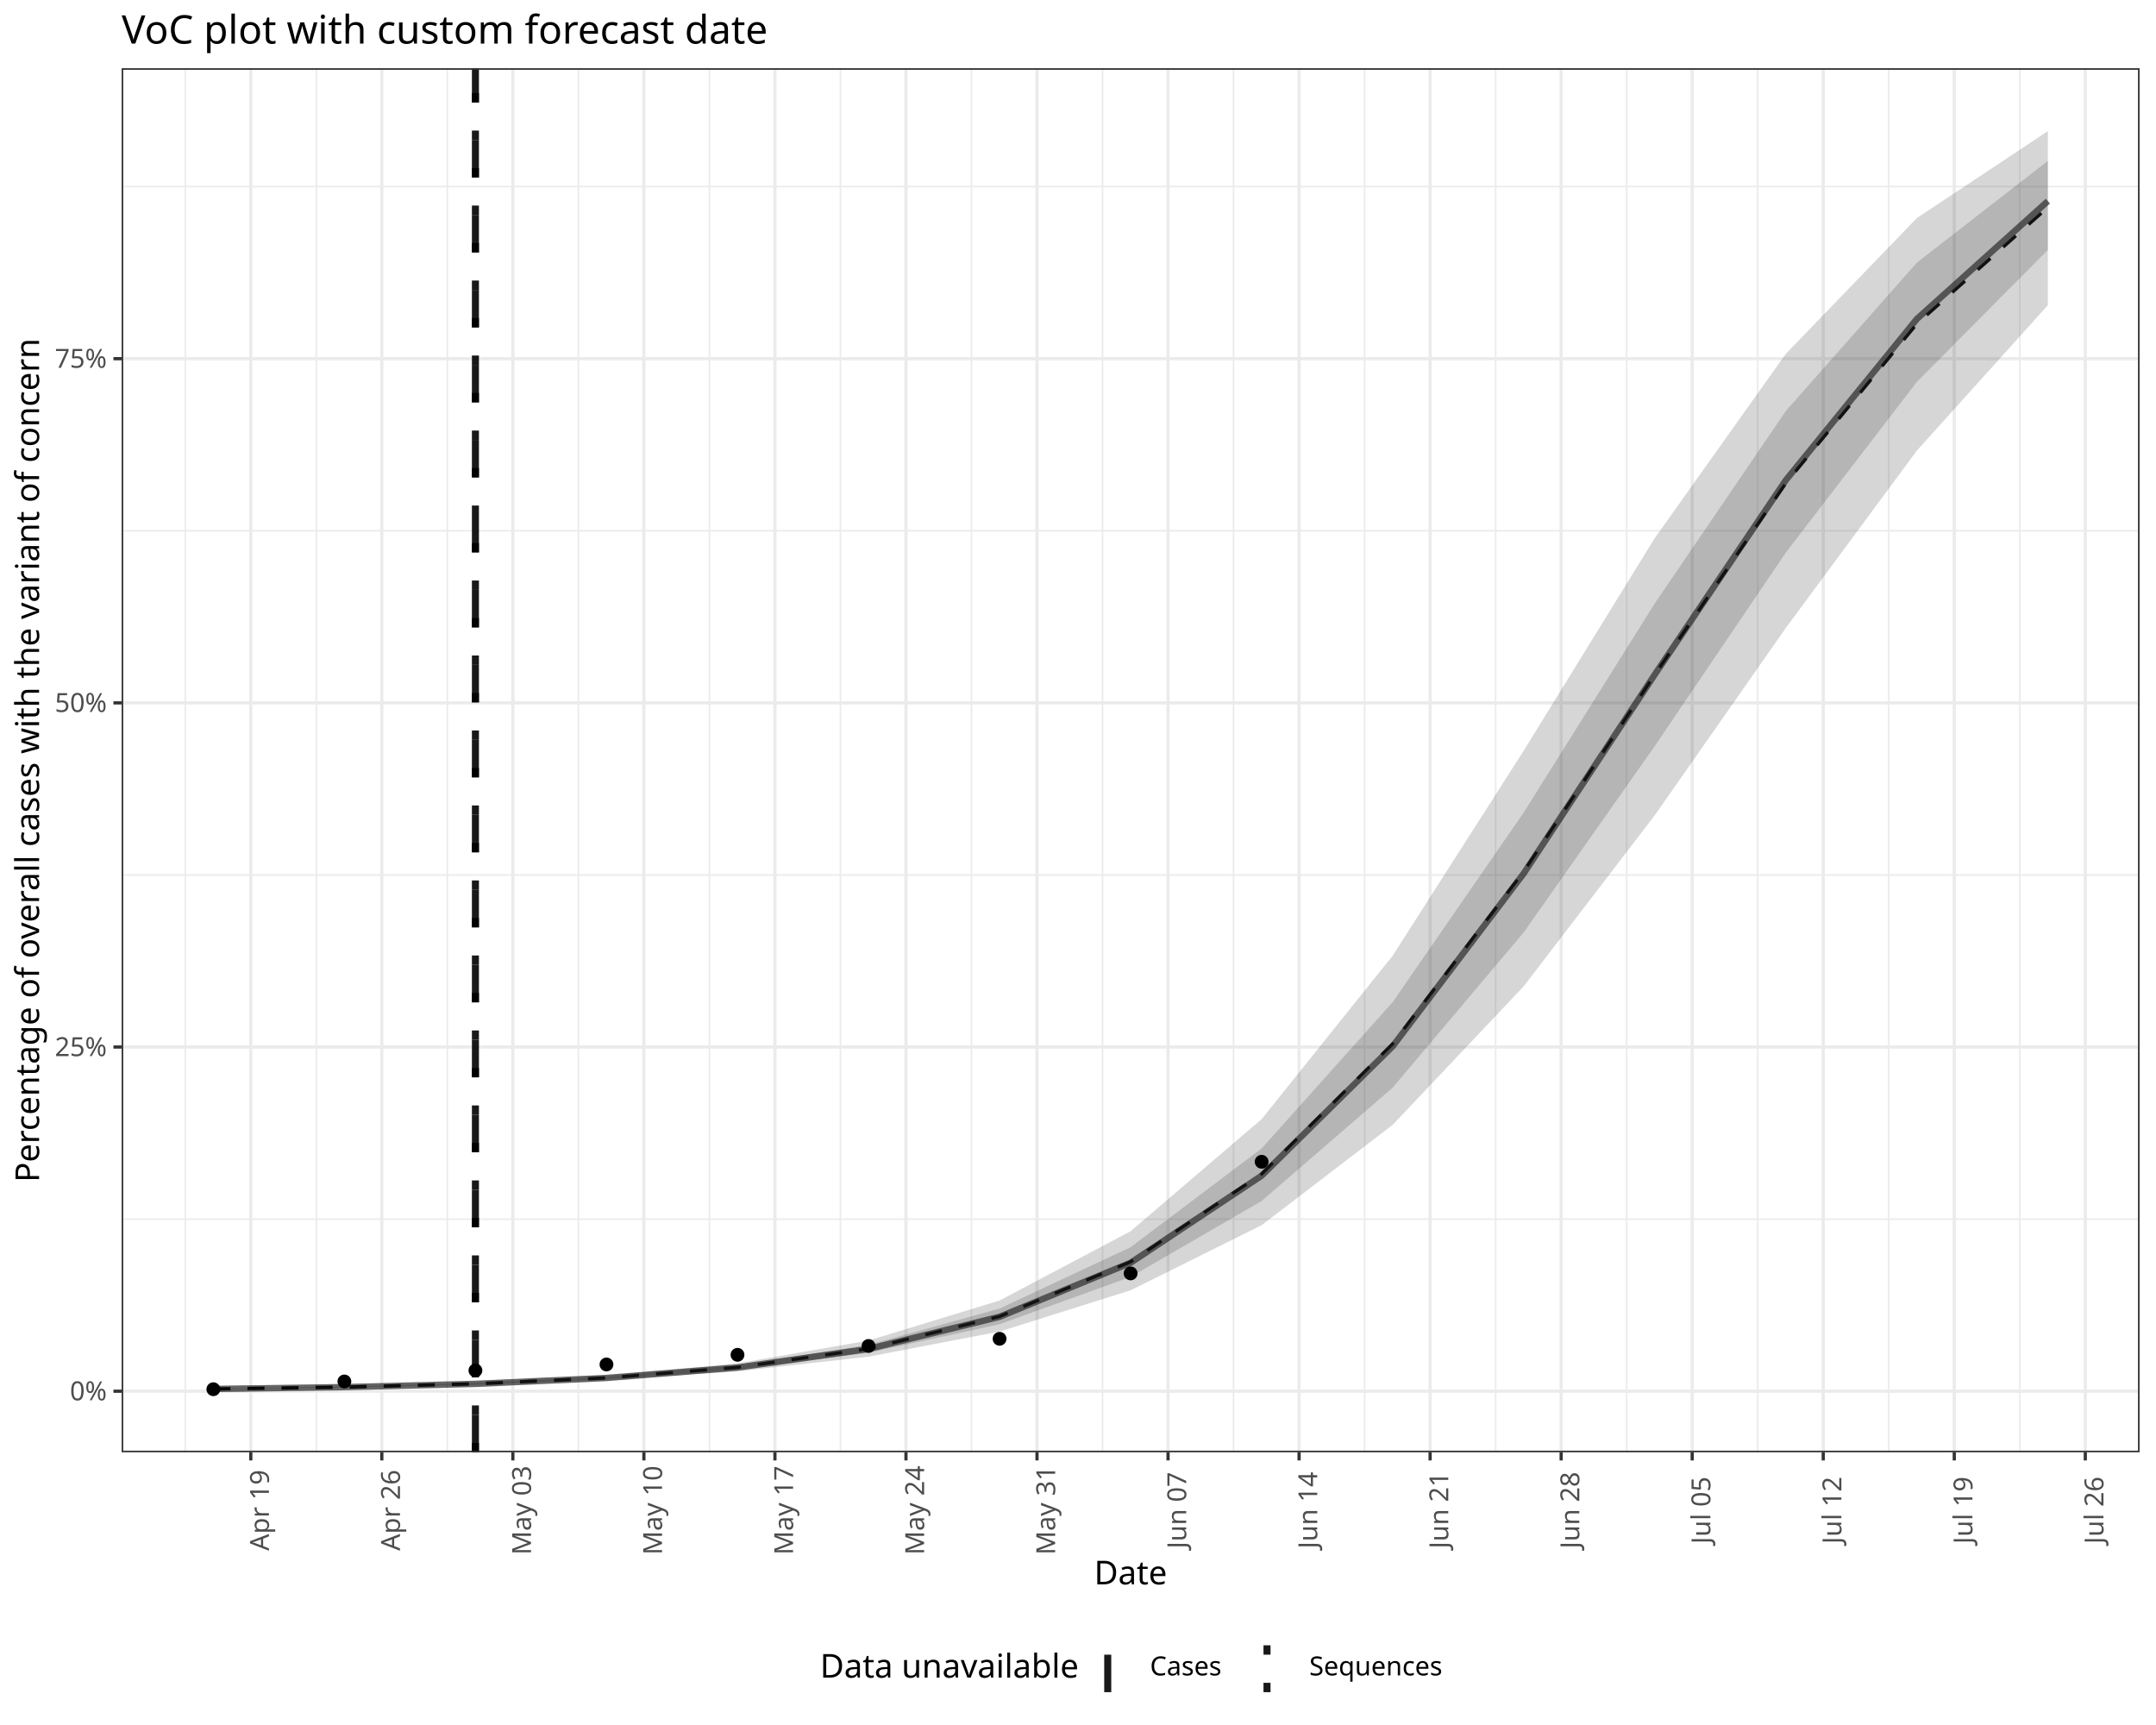
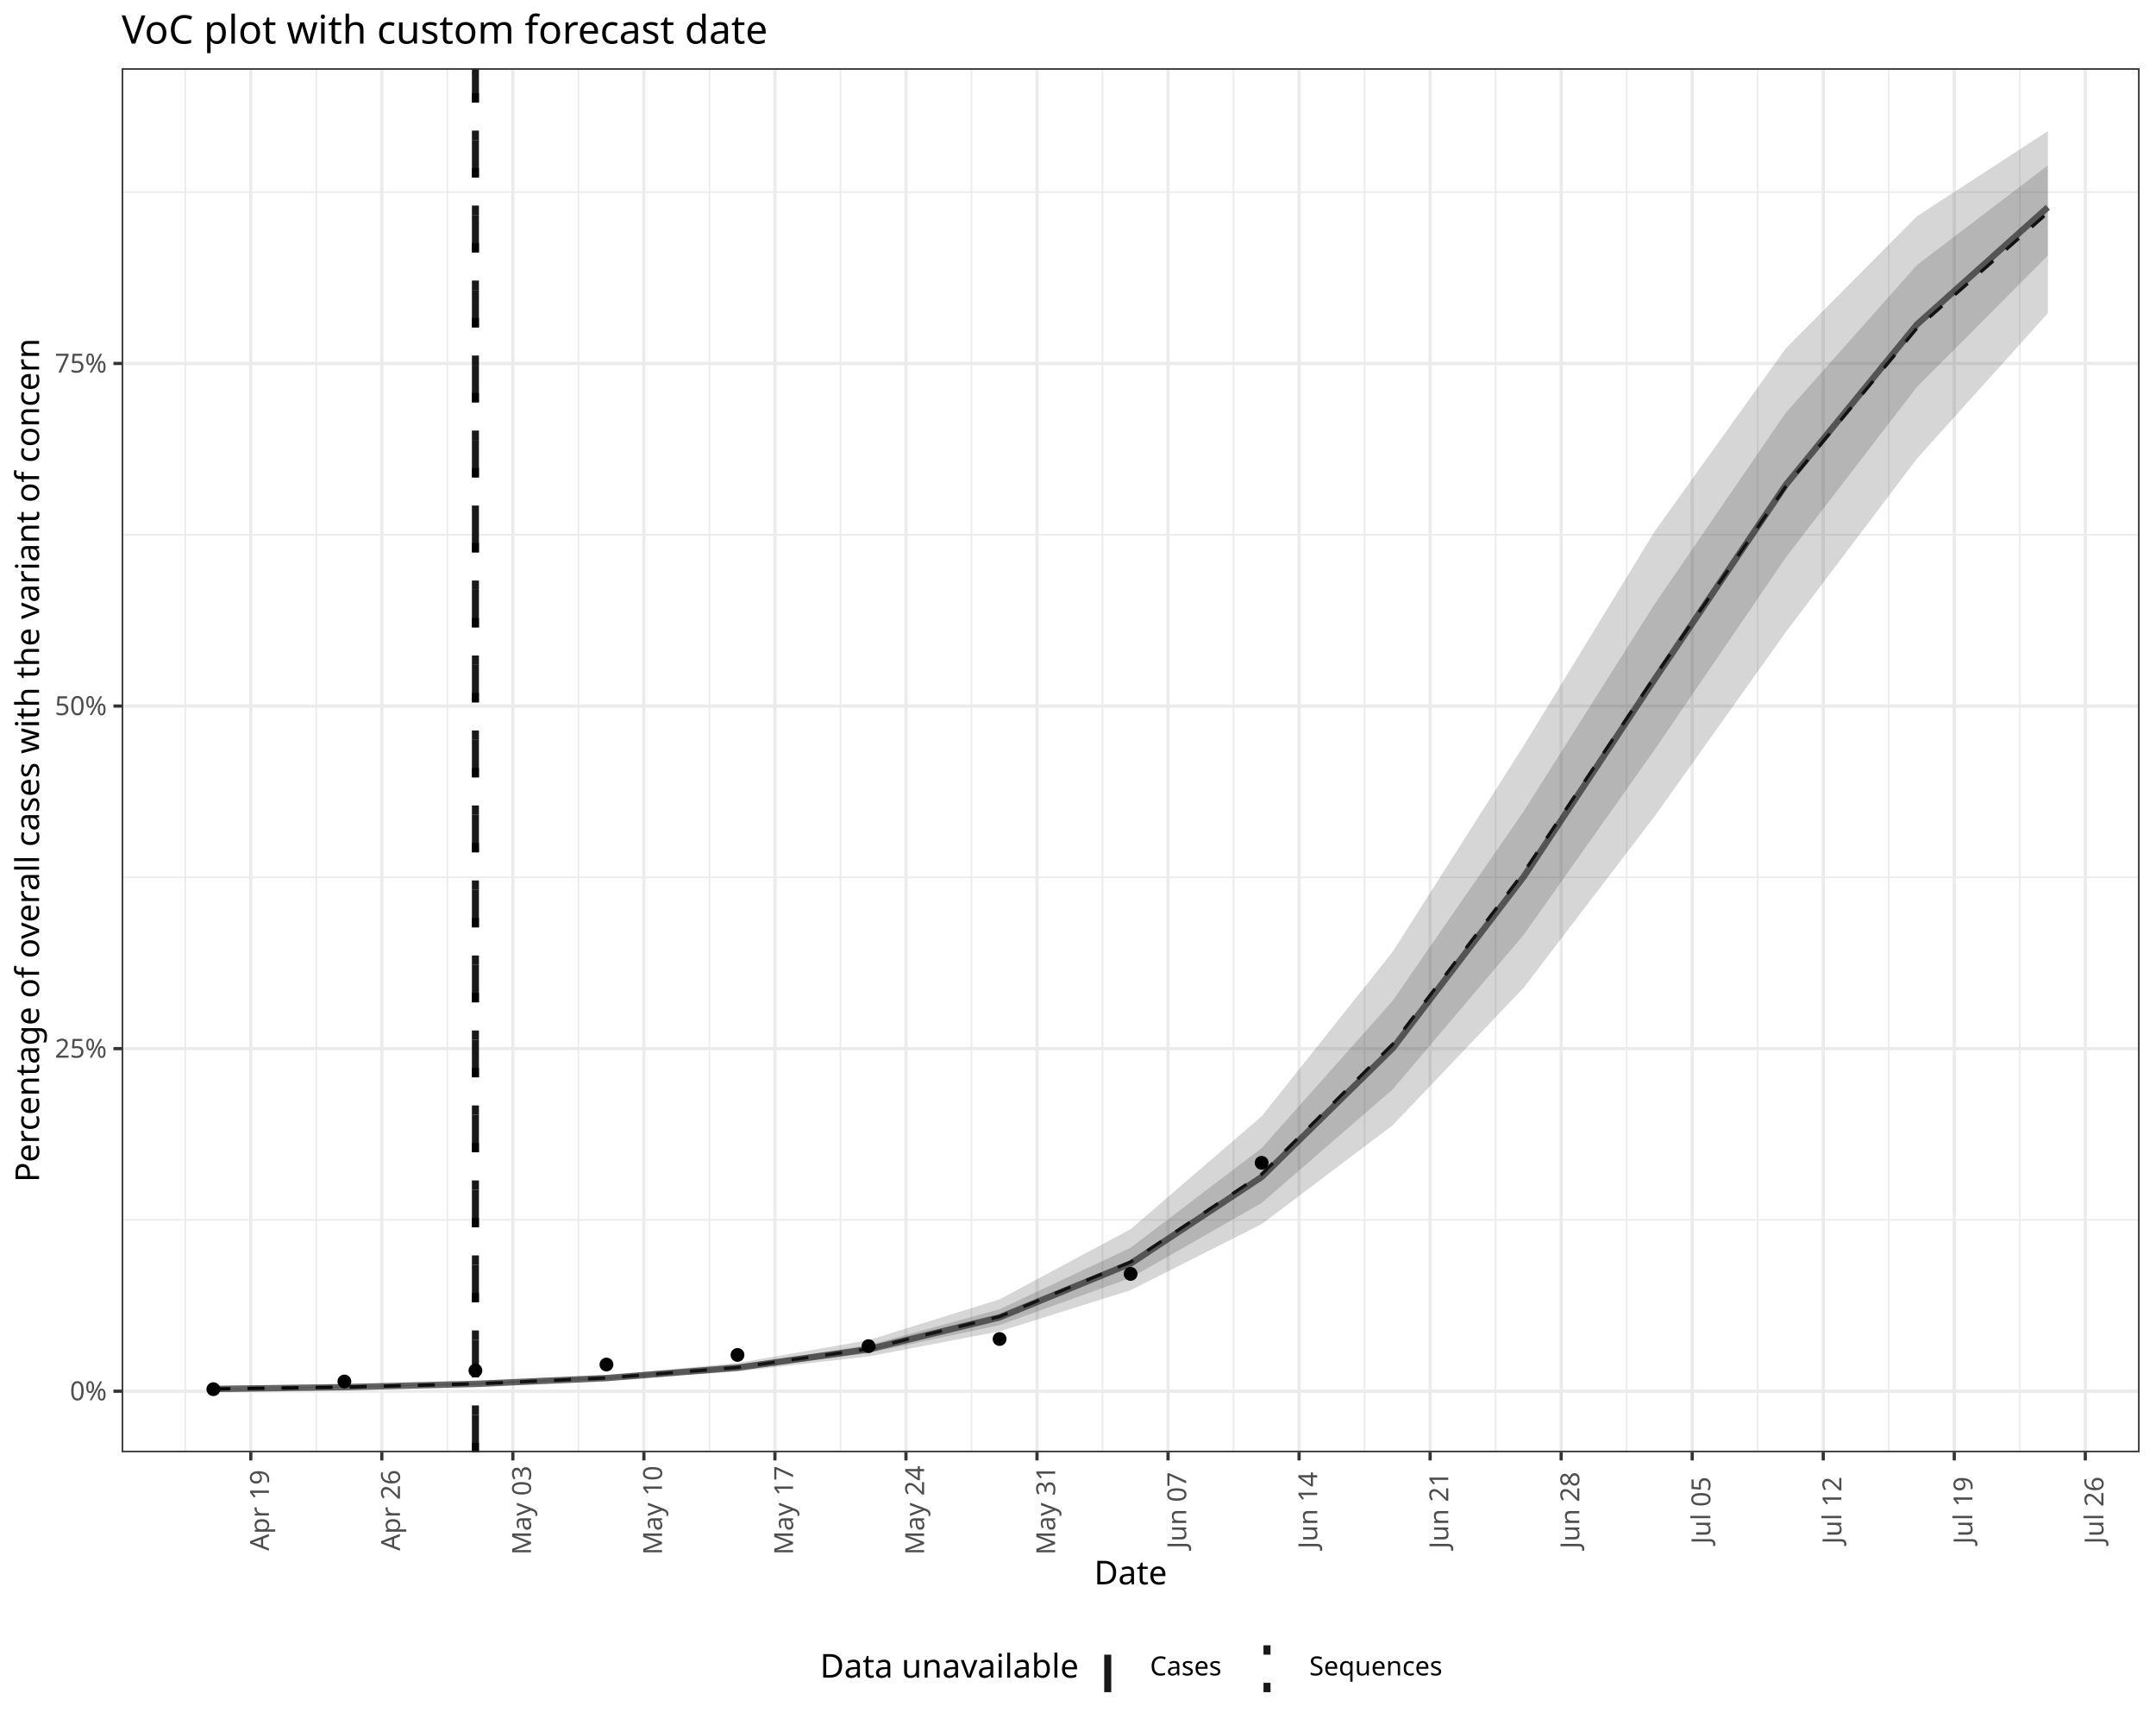
<svg xmlns="http://www.w3.org/2000/svg" class="svglite" data-engine-version="2.0" width="720.00pt" height="576.00pt" viewBox="0 0 720.00 576.00">
  <defs>
    <style type="text/css">
    .svglite line, .svglite polyline, .svglite polygon, .svglite path, .svglite rect, .svglite circle {
      fill: none;
      stroke: #000000;
      stroke-linecap: round;
      stroke-linejoin: round;
      stroke-miterlimit: 10.00;
    }
  </style>
  </defs>
  <rect width="100%" height="100%" style="stroke: none; fill: #FFFFFF;" />
  <defs>
    <clipPath id="cpMC4wMHw3MjAuMDB8MC4wMHw1NzYuMDA=">
      <rect x="0.00" y="0.00" width="720.00" height="576.00" />
    </clipPath>
  </defs>
  <g clip-path="url(#cpMC4wMHw3MjAuMDB8MC4wMHw1NzYuMDA=)">
    <rect x="0.00" y="0.00" width="720.00" height="576.00" style="stroke-width: 1.07; stroke: #FFFFFF; fill: #FFFFFF;" />
  </g>
  <defs>
    <clipPath id="cpNDAuNjJ8NzE0LjUyfDIyLjc4fDQ4NC45Mw==">
      <rect x="40.62" y="22.78" width="673.90" height="462.15" />
    </clipPath>
  </defs>
  <g clip-path="url(#cpNDAuNjJ8NzE0LjUyfDIyLjc4fDQ4NC45Mw==)">
    <rect x="40.62" y="22.78" width="673.90" height="462.15" style="stroke-width: 1.07; stroke: none; fill: #FFFFFF;" />
-     <polyline points="40.62,407.09 714.52,407.09 " style="stroke-width: 0.53; stroke: #EBEBEB; stroke-linecap: butt;" />
-     <polyline points="40.62,292.16 714.52,292.16 " style="stroke-width: 0.53; stroke: #EBEBEB; stroke-linecap: butt;" />
-     <polyline points="40.62,177.24 714.52,177.24 " style="stroke-width: 0.53; stroke: #EBEBEB; stroke-linecap: butt;" />
-     <polyline points="40.62,62.31 714.52,62.31 " style="stroke-width: 0.53; stroke: #EBEBEB; stroke-linecap: butt;" />
+     <polyline points="40.62,407.34 714.52,407.34 " style="stroke-width: 0.53; stroke: #EBEBEB; stroke-linecap: butt;" />
+     <polyline points="40.62,292.95 714.52,292.95 " style="stroke-width: 0.53; stroke: #EBEBEB; stroke-linecap: butt;" />
+     <polyline points="40.62,178.56 714.52,178.56 " style="stroke-width: 0.53; stroke: #EBEBEB; stroke-linecap: butt;" />
+     <polyline points="40.62,64.16 714.52,64.16 " style="stroke-width: 0.53; stroke: #EBEBEB; stroke-linecap: butt;" />
    <polyline points="61.87,484.93 61.87,22.78 " style="stroke-width: 0.53; stroke: #EBEBEB; stroke-linecap: butt;" />
    <polyline points="105.63,484.93 105.63,22.78 " style="stroke-width: 0.53; stroke: #EBEBEB; stroke-linecap: butt;" />
    <polyline points="149.39,484.93 149.39,22.78 " style="stroke-width: 0.53; stroke: #EBEBEB; stroke-linecap: butt;" />
    <polyline points="193.15,484.93 193.15,22.78 " style="stroke-width: 0.53; stroke: #EBEBEB; stroke-linecap: butt;" />
    <polyline points="236.91,484.93 236.91,22.78 " style="stroke-width: 0.53; stroke: #EBEBEB; stroke-linecap: butt;" />
    <polyline points="280.67,484.93 280.67,22.78 " style="stroke-width: 0.53; stroke: #EBEBEB; stroke-linecap: butt;" />
    <polyline points="324.43,484.93 324.43,22.78 " style="stroke-width: 0.53; stroke: #EBEBEB; stroke-linecap: butt;" />
    <polyline points="368.19,484.93 368.19,22.78 " style="stroke-width: 0.53; stroke: #EBEBEB; stroke-linecap: butt;" />
    <polyline points="411.95,484.93 411.95,22.78 " style="stroke-width: 0.53; stroke: #EBEBEB; stroke-linecap: butt;" />
    <polyline points="455.71,484.93 455.71,22.78 " style="stroke-width: 0.53; stroke: #EBEBEB; stroke-linecap: butt;" />
    <polyline points="499.47,484.93 499.47,22.78 " style="stroke-width: 0.53; stroke: #EBEBEB; stroke-linecap: butt;" />
    <polyline points="543.23,484.93 543.23,22.78 " style="stroke-width: 0.53; stroke: #EBEBEB; stroke-linecap: butt;" />
    <polyline points="586.99,484.93 586.99,22.78 " style="stroke-width: 0.53; stroke: #EBEBEB; stroke-linecap: butt;" />
    <polyline points="630.75,484.93 630.75,22.78 " style="stroke-width: 0.53; stroke: #EBEBEB; stroke-linecap: butt;" />
    <polyline points="674.51,484.93 674.51,22.78 " style="stroke-width: 0.53; stroke: #EBEBEB; stroke-linecap: butt;" />
-     <polyline points="40.62,464.55 714.52,464.55 " style="stroke-width: 1.07; stroke: #EBEBEB; stroke-linecap: butt;" />
-     <polyline points="40.62,349.62 714.52,349.62 " style="stroke-width: 1.07; stroke: #EBEBEB; stroke-linecap: butt;" />
-     <polyline points="40.62,234.70 714.52,234.70 " style="stroke-width: 1.07; stroke: #EBEBEB; stroke-linecap: butt;" />
-     <polyline points="40.62,119.77 714.52,119.77 " style="stroke-width: 1.07; stroke: #EBEBEB; stroke-linecap: butt;" />
+     <polyline points="40.62,464.54 714.52,464.54 " style="stroke-width: 1.07; stroke: #EBEBEB; stroke-linecap: butt;" />
+     <polyline points="40.62,350.15 714.52,350.15 " style="stroke-width: 1.07; stroke: #EBEBEB; stroke-linecap: butt;" />
+     <polyline points="40.62,235.75 714.52,235.75 " style="stroke-width: 1.07; stroke: #EBEBEB; stroke-linecap: butt;" />
+     <polyline points="40.62,121.36 714.52,121.36 " style="stroke-width: 1.07; stroke: #EBEBEB; stroke-linecap: butt;" />
    <polyline points="83.75,484.93 83.75,22.78 " style="stroke-width: 1.07; stroke: #EBEBEB; stroke-linecap: butt;" />
    <polyline points="127.51,484.93 127.51,22.78 " style="stroke-width: 1.07; stroke: #EBEBEB; stroke-linecap: butt;" />
    <polyline points="171.27,484.93 171.27,22.78 " style="stroke-width: 1.07; stroke: #EBEBEB; stroke-linecap: butt;" />
    <polyline points="215.03,484.93 215.03,22.78 " style="stroke-width: 1.07; stroke: #EBEBEB; stroke-linecap: butt;" />
    <polyline points="258.79,484.93 258.79,22.78 " style="stroke-width: 1.07; stroke: #EBEBEB; stroke-linecap: butt;" />
    <polyline points="302.55,484.93 302.55,22.78 " style="stroke-width: 1.07; stroke: #EBEBEB; stroke-linecap: butt;" />
    <polyline points="346.31,484.93 346.31,22.78 " style="stroke-width: 1.07; stroke: #EBEBEB; stroke-linecap: butt;" />
    <polyline points="390.07,484.93 390.07,22.78 " style="stroke-width: 1.07; stroke: #EBEBEB; stroke-linecap: butt;" />
    <polyline points="433.83,484.93 433.83,22.78 " style="stroke-width: 1.07; stroke: #EBEBEB; stroke-linecap: butt;" />
    <polyline points="477.59,484.93 477.59,22.78 " style="stroke-width: 1.07; stroke: #EBEBEB; stroke-linecap: butt;" />
    <polyline points="521.35,484.93 521.35,22.78 " style="stroke-width: 1.07; stroke: #EBEBEB; stroke-linecap: butt;" />
    <polyline points="565.11,484.93 565.11,22.78 " style="stroke-width: 1.07; stroke: #EBEBEB; stroke-linecap: butt;" />
    <polyline points="608.87,484.93 608.87,22.78 " style="stroke-width: 1.07; stroke: #EBEBEB; stroke-linecap: butt;" />
    <polyline points="652.63,484.93 652.63,22.78 " style="stroke-width: 1.07; stroke: #EBEBEB; stroke-linecap: butt;" />
    <polyline points="696.39,484.93 696.39,22.78 " style="stroke-width: 1.07; stroke: #EBEBEB; stroke-linecap: butt;" />
    <line x1="158.77" y1="484.93" x2="158.77" y2="22.78" style="stroke-width: 2.35; stroke: #000000; stroke-opacity: 0.90; stroke-dasharray: 12.52,12.52; stroke-linecap: butt;" />
    <line x1="158.77" y1="484.93" x2="158.77" y2="22.78" style="stroke-width: 2.35; stroke: #000000; stroke-opacity: 0.90; stroke-dasharray: 3.13,9.39; stroke-linecap: butt;" />
-     <polyline points="71.25,463.79 115.01,463.18 158.77,462.09 202.53,460.12 246.29,456.63 290.05,450.43 333.81,439.69 377.57,421.65 421.33,392.58 465.09,349.38 508.85,291.66 552.61,225.25 596.37,160.35 640.13,106.52 683.89,67.16 " style="stroke-width: 2.13; stroke: #000000; stroke-opacity: 0.60; stroke-linecap: butt;" />
-     <polyline points="71.25,463.78 115.01,463.17 158.77,462.07 202.53,460.10 246.29,456.59 290.05,450.37 333.81,439.57 377.57,421.32 421.33,392.01 465.09,348.52 508.85,290.99 552.61,225.25 596.37,161.35 640.13,108.16 683.89,69.25 " style="stroke-width: 1.07; stroke-dasharray: 5.69,5.69; stroke-linecap: butt;" />
-     <polygon points="71.25,463.62 115.01,462.90 158.77,461.63 202.53,459.35 246.29,455.24 290.05,447.63 333.81,434.26 377.57,411.12 421.33,373.69 465.09,319.11 508.85,250.65 552.61,179.68 596.37,118.15 640.13,72.82 683.89,43.79 683.89,101.90 640.13,150.47 596.37,209.69 552.61,272.23 508.85,329.33 465.09,375.60 421.33,409.10 377.57,430.85 333.81,444.62 290.05,453.00 246.29,457.91 202.53,460.80 158.77,462.45 115.01,463.39 71.25,463.93 " style="stroke-width: 0.00; stroke: none; fill: #333333; fill-opacity: 0.20;" />
-     <polyline points="71.25,463.62 115.01,462.90 158.77,461.63 202.53,459.35 246.29,455.24 290.05,447.63 333.81,434.26 377.57,411.12 421.33,373.69 465.09,319.11 508.85,250.65 552.61,179.68 596.37,118.15 640.13,72.82 683.89,43.79 " style="stroke-width: 0.43; stroke: none;" />
-     <polyline points="683.89,101.90 640.13,150.47 596.37,209.69 552.61,272.23 508.85,329.33 465.09,375.60 421.33,409.10 377.57,430.85 333.81,444.62 290.05,453.00 246.29,457.91 202.53,460.80 158.77,462.45 115.01,463.39 71.25,463.93 " style="stroke-width: 0.43; stroke: none;" />
-     <polygon points="71.25,463.71 115.01,463.05 158.77,461.88 202.53,459.75 246.29,455.92 290.05,449.06 333.81,436.95 377.57,416.45 421.33,383.48 465.09,334.62 508.85,271.30 552.61,201.49 596.37,137.25 640.13,87.71 683.89,53.72 683.89,83.45 640.13,127.52 596.37,184.53 552.61,249.12 508.85,311.33 465.09,363.17 421.33,401.03 377.57,426.37 333.81,442.17 290.05,451.69 246.29,457.25 202.53,460.46 158.77,462.28 115.01,463.30 71.25,463.86 " style="stroke-width: 0.00; stroke: none; fill: #333333; fill-opacity: 0.20;" />
-     <polyline points="71.25,463.71 115.01,463.05 158.77,461.88 202.53,459.75 246.29,455.92 290.05,449.06 333.81,436.95 377.57,416.45 421.33,383.48 465.09,334.62 508.85,271.30 552.61,201.49 596.37,137.25 640.13,87.71 683.89,53.72 " style="stroke-width: 1.07; stroke: none;" />
-     <polyline points="683.89,83.45 640.13,127.52 596.37,184.53 552.61,249.12 508.85,311.33 465.09,363.17 421.33,401.03 377.57,426.37 333.81,442.17 290.05,451.69 246.29,457.25 202.53,460.46 158.77,462.28 115.01,463.30 71.25,463.86 " style="stroke-width: 1.07; stroke: none;" />
-     <circle cx="71.25" cy="463.88" r="1.95" style="stroke-width: 0.71; fill: #000000;" />
-     <circle cx="115.01" cy="461.29" r="1.95" style="stroke-width: 0.71; fill: #000000;" />
-     <circle cx="158.77" cy="457.61" r="1.95" style="stroke-width: 0.71; fill: #000000;" />
-     <circle cx="202.53" cy="455.61" r="1.95" style="stroke-width: 0.71; fill: #000000;" />
-     <circle cx="246.29" cy="452.39" r="1.95" style="stroke-width: 0.71; fill: #000000;" />
-     <circle cx="290.05" cy="449.43" r="1.95" style="stroke-width: 0.71; fill: #000000;" />
-     <circle cx="333.81" cy="447.04" r="1.95" style="stroke-width: 0.71; fill: #000000;" />
-     <circle cx="377.57" cy="425.20" r="1.95" style="stroke-width: 0.71; fill: #000000;" />
-     <circle cx="421.33" cy="387.93" r="1.95" style="stroke-width: 0.71; fill: #000000;" />
+     <polyline points="71.25,463.79 115.01,463.19 158.77,462.10 202.53,460.16 246.29,456.68 290.05,450.53 333.81,439.88 377.57,421.92 421.33,393.01 465.09,350.04 508.85,292.75 552.61,226.77 596.37,161.90 640.13,108.38 683.89,69.20 " style="stroke-width: 2.13; stroke: #000000; stroke-opacity: 0.60; stroke-linecap: butt;" />
+     <polyline points="71.25,463.78 115.01,463.17 158.77,462.08 202.53,460.12 246.29,456.62 290.05,450.42 333.81,439.63 377.57,421.39 421.33,392.09 465.09,348.66 508.85,291.30 552.61,225.89 596.37,162.42 640.13,109.63 683.89,71.02 " style="stroke-width: 1.07; stroke-dasharray: 5.69,5.69; stroke-linecap: butt;" />
+     <polygon points="71.25,463.61 115.01,462.90 158.77,461.63 202.53,459.32 246.29,455.11 290.05,447.51 333.81,433.86 377.57,410.44 421.33,372.74 465.09,317.81 508.85,248.98 552.61,177.39 596.37,116.32 640.13,72.24 683.89,43.79 683.89,104.59 640.13,153.18 596.37,211.07 552.61,272.51 508.85,329.80 465.09,375.74 421.33,408.76 377.57,430.81 333.81,444.55 290.05,452.92 246.29,457.94 202.53,460.81 158.77,462.47 115.01,463.40 71.25,463.93 " style="stroke-width: 0.00; stroke: none; fill: #333333; fill-opacity: 0.20;" />
+     <polyline points="71.25,463.61 115.01,462.90 158.77,461.63 202.53,459.32 246.29,455.11 290.05,447.51 333.81,433.86 377.57,410.44 421.33,372.74 465.09,317.81 508.85,248.98 552.61,177.39 596.37,116.32 640.13,72.24 683.89,43.79 " style="stroke-width: 0.43; stroke: none;" />
+     <polyline points="683.89,104.59 640.13,153.18 596.37,211.07 552.61,272.51 508.85,329.80 465.09,375.74 421.33,408.76 377.57,430.81 333.81,444.55 290.05,452.92 246.29,457.94 202.53,460.81 158.77,462.47 115.01,463.40 71.25,463.93 " style="stroke-width: 0.43; stroke: none;" />
+     <polygon points="71.25,463.71 115.01,463.06 158.77,461.88 202.53,459.78 246.29,455.95 290.05,449.16 333.81,437.17 377.57,416.63 421.33,383.36 465.09,334.16 508.85,270.88 552.61,201.65 596.37,137.81 640.13,88.54 683.89,55.21 683.89,85.35 640.13,129.24 596.37,186.15 552.61,250.26 508.85,312.15 465.09,363.76 421.33,401.69 377.57,426.70 333.81,442.45 290.05,451.83 246.29,457.32 202.53,460.48 158.77,462.29 115.01,463.30 71.25,463.86 " style="stroke-width: 0.00; stroke: none; fill: #333333; fill-opacity: 0.20;" />
+     <polyline points="71.25,463.71 115.01,463.06 158.77,461.88 202.53,459.78 246.29,455.95 290.05,449.16 333.81,437.17 377.57,416.63 421.33,383.36 465.09,334.16 508.85,270.88 552.61,201.65 596.37,137.81 640.13,88.54 683.89,55.21 " style="stroke-width: 1.07; stroke: none;" />
+     <polyline points="683.89,85.35 640.13,129.24 596.37,186.15 552.61,250.26 508.85,312.15 465.09,363.76 421.33,401.69 377.57,426.70 333.81,442.45 290.05,451.83 246.29,457.32 202.53,460.48 158.77,462.29 115.01,463.30 71.25,463.86 " style="stroke-width: 1.07; stroke: none;" />
+     <circle cx="71.25" cy="463.87" r="1.95" style="stroke-width: 0.71; fill: #000000;" />
+     <circle cx="115.01" cy="461.30" r="1.95" style="stroke-width: 0.71; fill: #000000;" />
+     <circle cx="158.77" cy="457.64" r="1.95" style="stroke-width: 0.71; fill: #000000;" />
+     <circle cx="202.53" cy="455.64" r="1.95" style="stroke-width: 0.71; fill: #000000;" />
+     <circle cx="246.29" cy="452.43" r="1.95" style="stroke-width: 0.71; fill: #000000;" />
+     <circle cx="290.05" cy="449.49" r="1.95" style="stroke-width: 0.71; fill: #000000;" />
+     <circle cx="333.81" cy="447.11" r="1.95" style="stroke-width: 0.71; fill: #000000;" />
+     <circle cx="377.57" cy="425.37" r="1.95" style="stroke-width: 0.71; fill: #000000;" />
+     <circle cx="421.33" cy="388.28" r="1.95" style="stroke-width: 0.71; fill: #000000;" />
    <rect x="40.62" y="22.78" width="673.90" height="462.15" style="stroke-width: 1.07; stroke: #333333;" />
  </g>
  <g clip-path="url(#cpMC4wMHw3MjAuMDB8MC4wMHw1NzYuMDA=)">
-     <text x="35.69" y="467.58" text-anchor="end" style="font-size: 8.80px; fill: #4D4D4D; font-family: sans;" textLength="12.72px" lengthAdjust="spacingAndGlyphs">0%</text>
-     <text x="35.69" y="352.65" text-anchor="end" style="font-size: 8.80px; fill: #4D4D4D; font-family: sans;" textLength="17.61px" lengthAdjust="spacingAndGlyphs">25%</text>
-     <text x="35.69" y="237.73" text-anchor="end" style="font-size: 8.80px; fill: #4D4D4D; font-family: sans;" textLength="17.61px" lengthAdjust="spacingAndGlyphs">50%</text>
-     <text x="35.69" y="122.80" text-anchor="end" style="font-size: 8.80px; fill: #4D4D4D; font-family: sans;" textLength="17.61px" lengthAdjust="spacingAndGlyphs">75%</text>
-     <polyline points="37.88,464.55 40.62,464.55 " style="stroke-width: 1.07; stroke: #333333; stroke-linecap: butt;" />
-     <polyline points="37.88,349.62 40.62,349.62 " style="stroke-width: 1.07; stroke: #333333; stroke-linecap: butt;" />
-     <polyline points="37.88,234.70 40.62,234.70 " style="stroke-width: 1.07; stroke: #333333; stroke-linecap: butt;" />
-     <polyline points="37.88,119.77 40.62,119.77 " style="stroke-width: 1.07; stroke: #333333; stroke-linecap: butt;" />
+     <text x="35.69" y="467.57" text-anchor="end" style="font-size: 8.80px; fill: #4D4D4D; font-family: sans;" textLength="12.72px" lengthAdjust="spacingAndGlyphs">0%</text>
+     <text x="35.69" y="353.18" text-anchor="end" style="font-size: 8.80px; fill: #4D4D4D; font-family: sans;" textLength="17.61px" lengthAdjust="spacingAndGlyphs">25%</text>
+     <text x="35.69" y="238.78" text-anchor="end" style="font-size: 8.80px; fill: #4D4D4D; font-family: sans;" textLength="17.61px" lengthAdjust="spacingAndGlyphs">50%</text>
+     <text x="35.69" y="124.39" text-anchor="end" style="font-size: 8.80px; fill: #4D4D4D; font-family: sans;" textLength="17.61px" lengthAdjust="spacingAndGlyphs">75%</text>
+     <polyline points="37.88,464.54 40.62,464.54 " style="stroke-width: 1.07; stroke: #333333; stroke-linecap: butt;" />
+     <polyline points="37.88,350.15 40.62,350.15 " style="stroke-width: 1.07; stroke: #333333; stroke-linecap: butt;" />
+     <polyline points="37.88,235.75 40.62,235.75 " style="stroke-width: 1.07; stroke: #333333; stroke-linecap: butt;" />
+     <polyline points="37.88,121.36 40.62,121.36 " style="stroke-width: 1.07; stroke: #333333; stroke-linecap: butt;" />
    <polyline points="83.75,487.67 83.75,484.93 " style="stroke-width: 1.07; stroke: #333333; stroke-linecap: butt;" />
    <polyline points="127.51,487.67 127.51,484.93 " style="stroke-width: 1.07; stroke: #333333; stroke-linecap: butt;" />
    <polyline points="171.27,487.67 171.27,484.93 " style="stroke-width: 1.07; stroke: #333333; stroke-linecap: butt;" />
    <polyline points="215.03,487.67 215.03,484.93 " style="stroke-width: 1.07; stroke: #333333; stroke-linecap: butt;" />
    <polyline points="258.79,487.67 258.79,484.93 " style="stroke-width: 1.07; stroke: #333333; stroke-linecap: butt;" />
    <polyline points="302.55,487.67 302.55,484.93 " style="stroke-width: 1.07; stroke: #333333; stroke-linecap: butt;" />
    <polyline points="346.31,487.67 346.31,484.93 " style="stroke-width: 1.07; stroke: #333333; stroke-linecap: butt;" />
    <polyline points="390.07,487.67 390.07,484.93 " style="stroke-width: 1.07; stroke: #333333; stroke-linecap: butt;" />
    <polyline points="433.83,487.67 433.83,484.93 " style="stroke-width: 1.07; stroke: #333333; stroke-linecap: butt;" />
    <polyline points="477.59,487.67 477.59,484.93 " style="stroke-width: 1.07; stroke: #333333; stroke-linecap: butt;" />
    <polyline points="521.35,487.67 521.35,484.93 " style="stroke-width: 1.07; stroke: #333333; stroke-linecap: butt;" />
    <polyline points="565.11,487.67 565.11,484.93 " style="stroke-width: 1.07; stroke: #333333; stroke-linecap: butt;" />
    <polyline points="608.87,487.67 608.87,484.93 " style="stroke-width: 1.07; stroke: #333333; stroke-linecap: butt;" />
    <polyline points="652.63,487.67 652.63,484.93 " style="stroke-width: 1.07; stroke: #333333; stroke-linecap: butt;" />
    <polyline points="696.39,487.67 696.39,484.93 " style="stroke-width: 1.07; stroke: #333333; stroke-linecap: butt;" />
    <text transform="translate(89.81,504.30) rotate(-90)" text-anchor="middle" style="font-size: 8.80px; fill: #4D4D4D; font-family: sans;" textLength="25.93px" lengthAdjust="spacingAndGlyphs">Apr 19</text>
    <text transform="translate(133.57,504.30) rotate(-90)" text-anchor="middle" style="font-size: 8.80px; fill: #4D4D4D; font-family: sans;" textLength="25.93px" lengthAdjust="spacingAndGlyphs">Apr 26</text>
    <text transform="translate(177.33,504.30) rotate(-90)" text-anchor="middle" style="font-size: 8.80px; fill: #4D4D4D; font-family: sans;" textLength="28.87px" lengthAdjust="spacingAndGlyphs">May 03</text>
    <text transform="translate(221.09,504.30) rotate(-90)" text-anchor="middle" style="font-size: 8.80px; fill: #4D4D4D; font-family: sans;" textLength="28.87px" lengthAdjust="spacingAndGlyphs">May 10</text>
    <text transform="translate(264.85,504.30) rotate(-90)" text-anchor="middle" style="font-size: 8.80px; fill: #4D4D4D; font-family: sans;" textLength="28.87px" lengthAdjust="spacingAndGlyphs">May 17</text>
    <text transform="translate(308.61,504.30) rotate(-90)" text-anchor="middle" style="font-size: 8.80px; fill: #4D4D4D; font-family: sans;" textLength="28.87px" lengthAdjust="spacingAndGlyphs">May 24</text>
    <text transform="translate(352.37,504.30) rotate(-90)" text-anchor="middle" style="font-size: 8.80px; fill: #4D4D4D; font-family: sans;" textLength="28.87px" lengthAdjust="spacingAndGlyphs">May 31</text>
    <text transform="translate(396.13,504.30) rotate(-90)" text-anchor="middle" style="font-size: 8.80px; fill: #4D4D4D; font-family: sans;" textLength="26.43px" lengthAdjust="spacingAndGlyphs">Jun 07</text>
    <text transform="translate(439.89,504.30) rotate(-90)" text-anchor="middle" style="font-size: 8.80px; fill: #4D4D4D; font-family: sans;" textLength="26.43px" lengthAdjust="spacingAndGlyphs">Jun 14</text>
    <text transform="translate(483.65,504.30) rotate(-90)" text-anchor="middle" style="font-size: 8.80px; fill: #4D4D4D; font-family: sans;" textLength="26.43px" lengthAdjust="spacingAndGlyphs">Jun 21</text>
    <text transform="translate(527.41,504.30) rotate(-90)" text-anchor="middle" style="font-size: 8.80px; fill: #4D4D4D; font-family: sans;" textLength="26.43px" lengthAdjust="spacingAndGlyphs">Jun 28</text>
    <text transform="translate(571.17,504.30) rotate(-90)" text-anchor="middle" style="font-size: 8.80px; fill: #4D4D4D; font-family: sans;" textLength="23.49px" lengthAdjust="spacingAndGlyphs">Jul 05</text>
    <text transform="translate(614.93,504.30) rotate(-90)" text-anchor="middle" style="font-size: 8.80px; fill: #4D4D4D; font-family: sans;" textLength="23.49px" lengthAdjust="spacingAndGlyphs">Jul 12</text>
    <text transform="translate(658.69,504.30) rotate(-90)" text-anchor="middle" style="font-size: 8.80px; fill: #4D4D4D; font-family: sans;" textLength="23.49px" lengthAdjust="spacingAndGlyphs">Jul 19</text>
    <text transform="translate(702.45,504.30) rotate(-90)" text-anchor="middle" style="font-size: 8.80px; fill: #4D4D4D; font-family: sans;" textLength="23.49px" lengthAdjust="spacingAndGlyphs">Jul 26</text>
    <text x="377.57" y="529.04" text-anchor="middle" style="font-size: 11.00px; font-family: sans;" textLength="23.24px" lengthAdjust="spacingAndGlyphs">Date</text>
    <text transform="translate(13.05,253.86) rotate(-90)" text-anchor="middle" style="font-size: 11.00px; font-family: sans;" textLength="267.24px" lengthAdjust="spacingAndGlyphs">Percentage of overall cases with the variant of concern</text>
    <rect x="268.38" y="542.28" width="218.39" height="28.24" style="stroke-width: 1.07; stroke: none; fill: #FFFFFF;" />
    <text x="273.86" y="560.19" style="font-size: 11.00px; font-family: sans;" textLength="81.95px" lengthAdjust="spacingAndGlyphs">Data unavailable</text>
    <rect x="361.29" y="547.76" width="17.28" height="17.28" style="stroke-width: 1.07; stroke: none; fill: #FFFFFF;" />
    <line x1="369.93" y1="565.04" x2="369.93" y2="547.76" style="stroke-width: 2.35; stroke: #000000; stroke-opacity: 0.90; stroke-dasharray: 12.52,12.52; stroke-linecap: butt;" />
    <rect x="414.48" y="547.76" width="17.28" height="17.28" style="stroke-width: 1.07; stroke: none; fill: #FFFFFF;" />
    <line x1="423.12" y1="565.04" x2="423.12" y2="547.76" style="stroke-width: 2.35; stroke: #000000; stroke-opacity: 0.90; stroke-dasharray: 3.13,9.39; stroke-linecap: butt;" />
    <text x="384.05" y="559.43" style="font-size: 8.80px; font-family: sans;" textLength="24.95px" lengthAdjust="spacingAndGlyphs">Cases</text>
    <text x="437.24" y="559.43" style="font-size: 8.80px; font-family: sans;" textLength="44.05px" lengthAdjust="spacingAndGlyphs">Sequences</text>
    <text x="40.62" y="14.56" style="font-size: 13.20px; font-family: sans;" textLength="204.00px" lengthAdjust="spacingAndGlyphs">VoC plot with custom forecast date</text>
  </g>
</svg>
